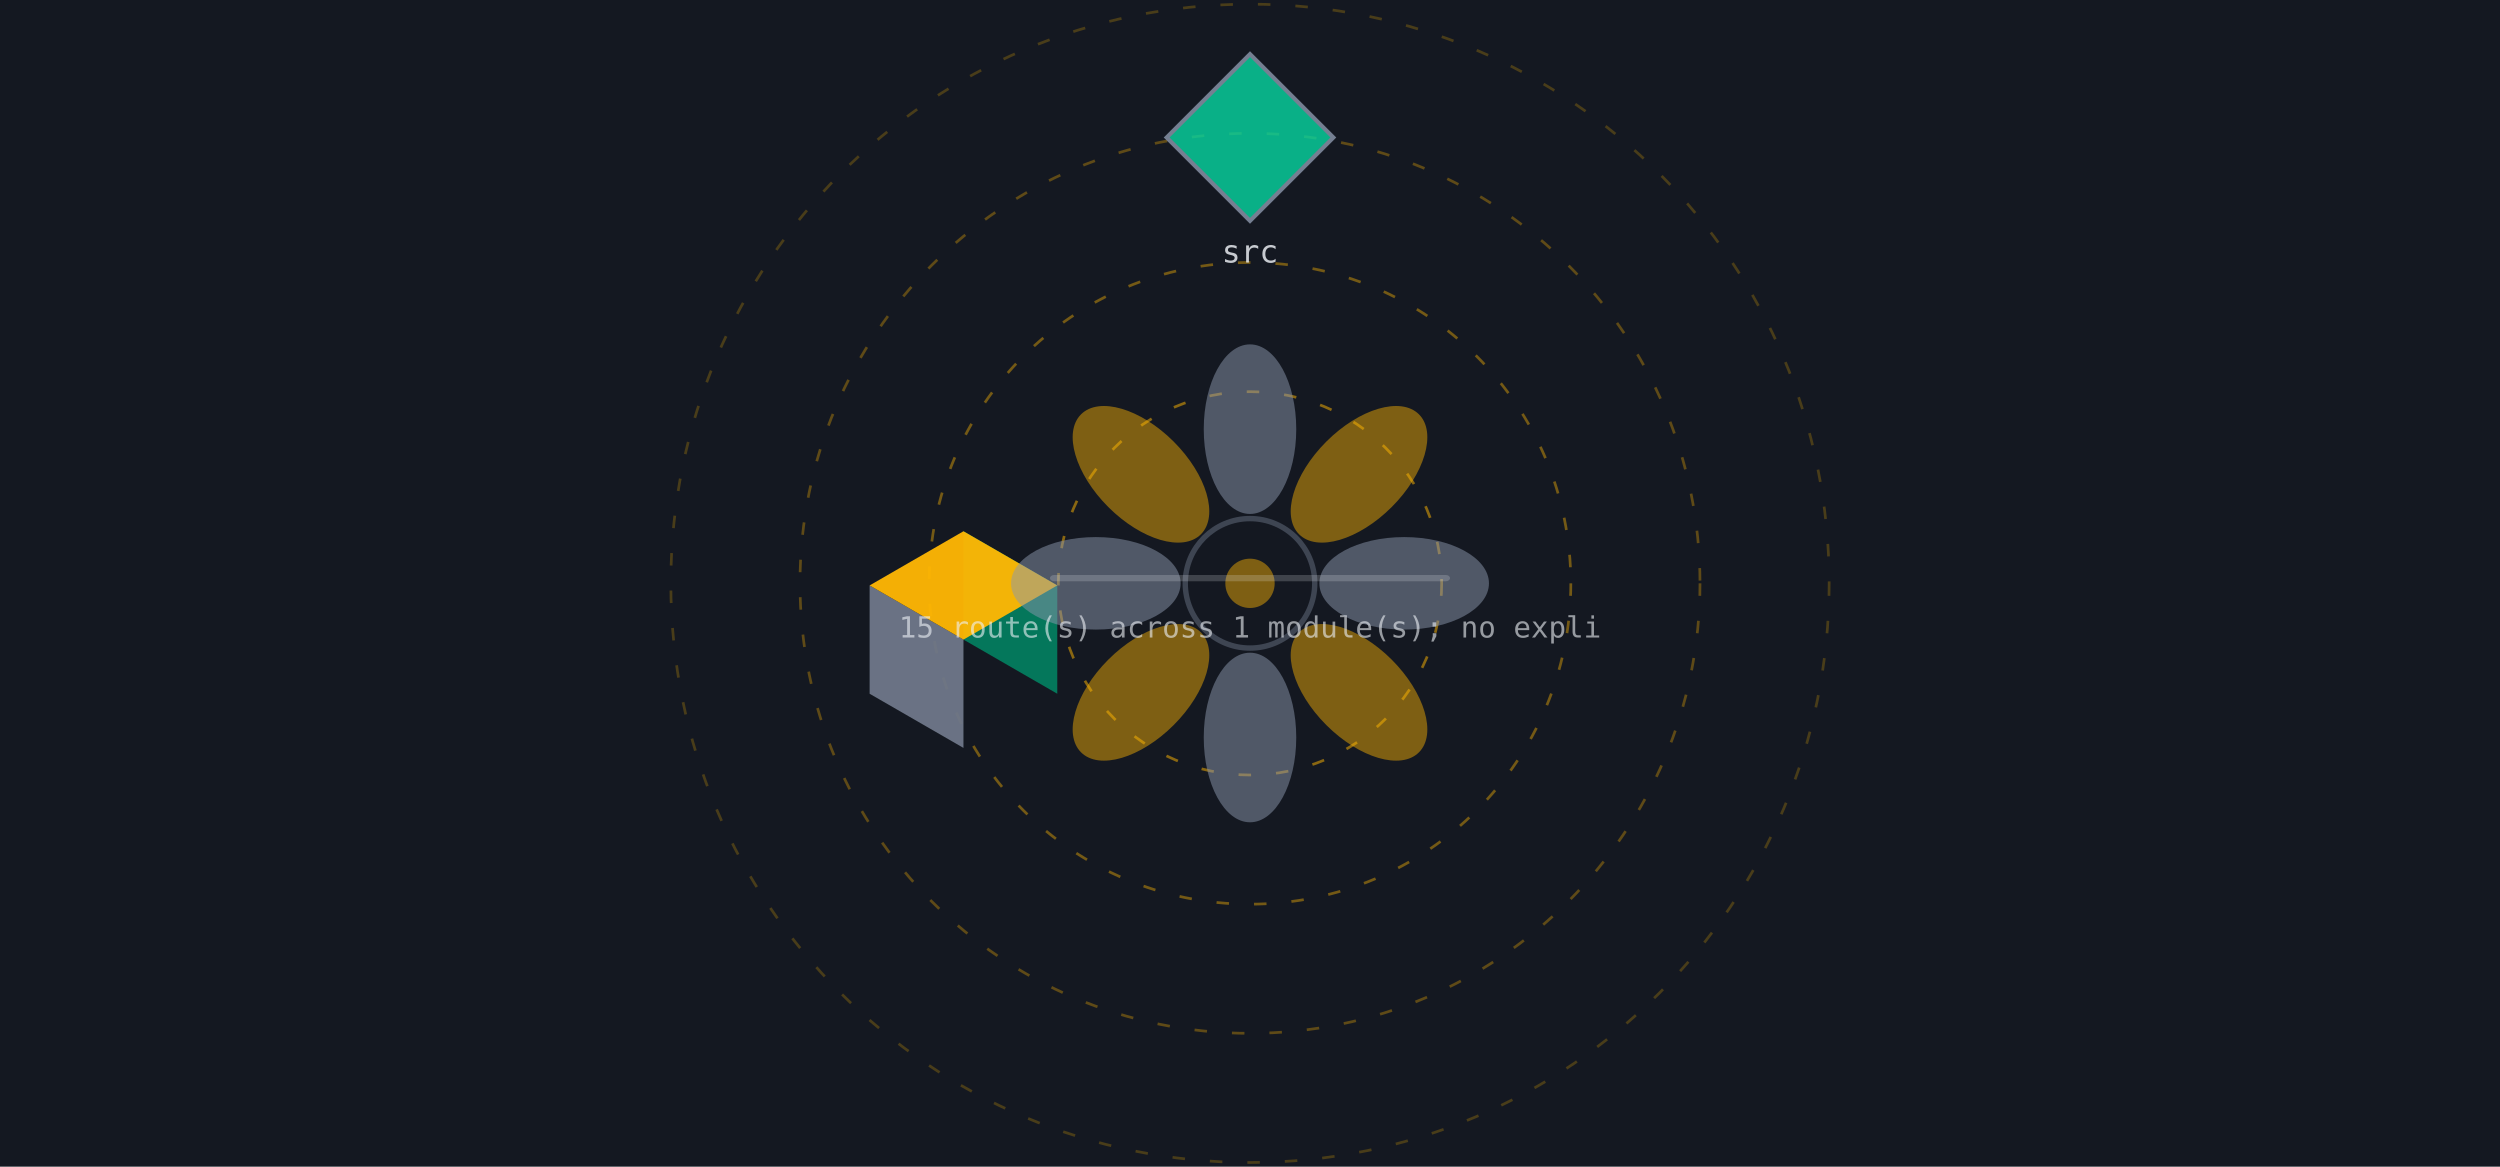
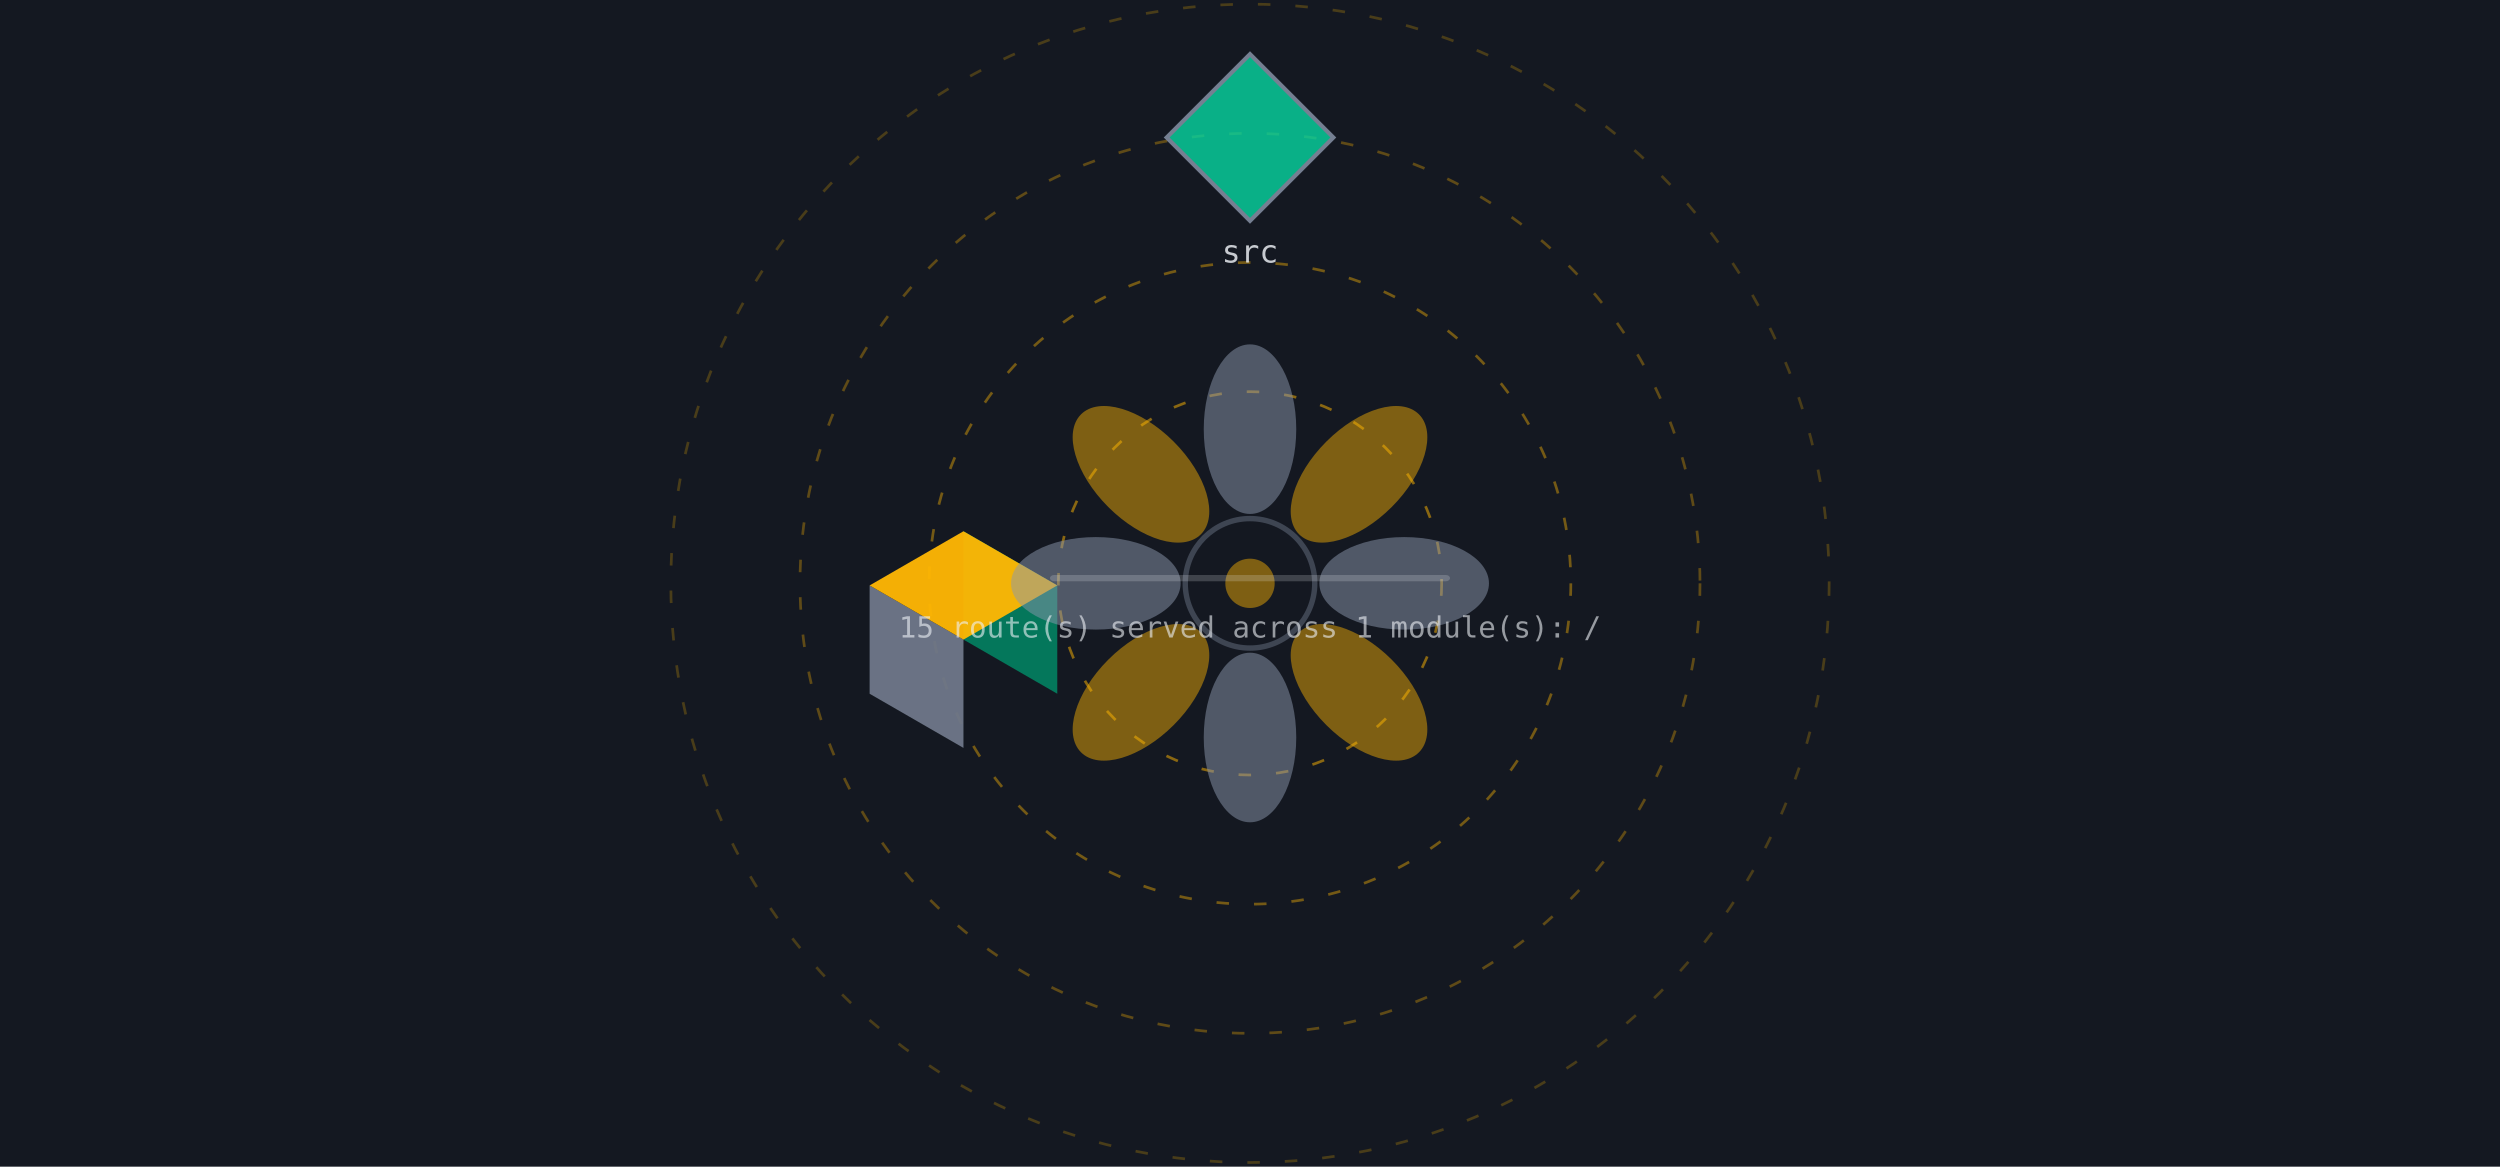
<svg xmlns="http://www.w3.org/2000/svg" viewBox="0 0 1200 560" width="1200" height="560" role="img" aria-label="grokbot-society-website workflow">
  <rect width="1200" height="560" fill="#141821" />
  <defs>
    <linearGradient id="gk" x1="0" y1="0" x2="1" y2="1">
      <stop offset="0%" stop-color="#ffb703" />
      <stop offset="100%" stop-color="#8d99ae" />
    </linearGradient>
  </defs>
  <circle cx="600.00" cy="280.00" r="92.00" fill="none" stroke="rgba(255,183,3,0.500)" stroke-width="1.30" opacity="1.00" stroke-dasharray="6 12" />
  <g>
    <circle cx="600.00" cy="280.00" r="92.00" fill="none" stroke="#06d6a0" stroke-width="2.60" opacity="0.00" />
    <animate attributeName="opacity" values="0;0.85;0" dur="12.5s" begin="0.0s" repeatCount="indefinite" />
  </g>
  <circle cx="600.00" cy="280.00" r="154.00" fill="none" stroke="rgba(255,183,3,0.410)" stroke-width="1.30" opacity="1.00" stroke-dasharray="6 12" />
  <g>
    <circle cx="600.00" cy="280.00" r="154.00" fill="none" stroke="#06d6a0" stroke-width="2.60" opacity="0.00" />
    <animate attributeName="opacity" values="0;0.85;0" dur="12.5s" begin="0.6s" repeatCount="indefinite" />
  </g>
  <circle cx="600.00" cy="280.00" r="216.00" fill="none" stroke="rgba(255,183,3,0.320)" stroke-width="1.30" opacity="1.00" stroke-dasharray="6 12" />
  <g>
    <circle cx="600.00" cy="280.00" r="216.00" fill="none" stroke="#06d6a0" stroke-width="2.60" opacity="0.00" />
    <animate attributeName="opacity" values="0;0.85;0" dur="12.5s" begin="1.2s" repeatCount="indefinite" />
  </g>
  <circle cx="600.00" cy="280.00" r="278.00" fill="none" stroke="rgba(255,183,3,0.230)" stroke-width="1.30" opacity="1.00" stroke-dasharray="6 12" />
  <g>
    <circle cx="600.00" cy="280.00" r="278.00" fill="none" stroke="#06d6a0" stroke-width="2.60" opacity="0.00" />
    <animate attributeName="opacity" values="0;0.85;0" dur="12.5s" begin="1.8s" repeatCount="indefinite" />
  </g>
  <polygon points="462.46,307.00 507.49,333.00 507.49,281.00 462.46,255.00" fill="#037c5d" opacity="0.95" />
  <polygon points="417.42,333.00 462.46,359.00 462.46,307.00 417.42,281.00" fill="#6e7788" opacity="0.95" />
  <polygon points="462.46,255.00 507.49,281.00 462.46,307.00 417.42,281.00" fill="#ffb703" opacity="0.95" />
  <text x="600" y="126" font-family="ui-monospace,Menlo,monospace" font-size="15" fill="rgba(238,241,246,0.820)" text-anchor="middle">src</text>
  <g>
    <polygon points="600.00,26.00 640.00,66.00 600.00,106.00 560.00,66.00" fill="#06d6a0" opacity="0.80" stroke="#8d99ae" stroke-width="2" />
    <animate attributeName="opacity" values="0.25;1.0;0.25" dur="12.5s" begin="0.0s" repeatCount="indefinite" />
  </g>
  <ellipse cx="600.00" cy="206.00" rx="22.20" ry="40.70" fill="rgba(141,153,174,0.500)" opacity="1.00" transform="rotate(0.0 600.00 206.00)" />
  <ellipse cx="652.33" cy="227.67" rx="22.20" ry="40.70" fill="rgba(255,183,3,0.450)" opacity="1.00" transform="rotate(45.0 652.33 227.67)" />
  <ellipse cx="674.00" cy="280.00" rx="22.20" ry="40.70" fill="rgba(141,153,174,0.500)" opacity="1.00" transform="rotate(90.0 674.00 280.00)" />
  <ellipse cx="652.33" cy="332.33" rx="22.20" ry="40.70" fill="rgba(255,183,3,0.450)" opacity="1.00" transform="rotate(135.0 652.33 332.33)" />
  <ellipse cx="600.00" cy="354.00" rx="22.20" ry="40.70" fill="rgba(141,153,174,0.500)" opacity="1.00" transform="rotate(180.0 600.00 354.00)" />
  <ellipse cx="547.67" cy="332.33" rx="22.20" ry="40.70" fill="rgba(255,183,3,0.450)" opacity="1.00" transform="rotate(225.0 547.67 332.33)" />
  <ellipse cx="526.00" cy="280.00" rx="22.20" ry="40.70" fill="rgba(141,153,174,0.500)" opacity="1.00" transform="rotate(270.0 526.00 280.00)" />
  <ellipse cx="547.67" cy="227.67" rx="22.20" ry="40.70" fill="rgba(255,183,3,0.450)" opacity="1.00" transform="rotate(315.0 547.67 227.67)" />
  <circle cx="600.00" cy="280.00" r="31.08" fill="none" stroke="rgba(141,153,174,0.500)" stroke-width="2.59" opacity="0.70" />
  <circle cx="600.00" cy="280.00" r="11.84" fill="rgba(255,183,3,0.450)" opacity="1.00" />
  <rect x="504.00" y="276.00" width="192.00" height="3.00" rx="2.00" fill="rgba(238,241,246,0.200)" opacity="1.00" />
-   <text x="600" y="306" font-family="ui-monospace,Menlo,monospace" font-size="14" fill="rgba(238,241,246,0.600)" text-anchor="middle">15 route(s) across 1 module(s); no expli</text>
+   <text x="600" y="306" font-family="ui-monospace,Menlo,monospace" font-size="14" fill="rgba(238,241,246,0.600)" text-anchor="middle">15 route(s) served across 1 module(s): /</text>
</svg>
